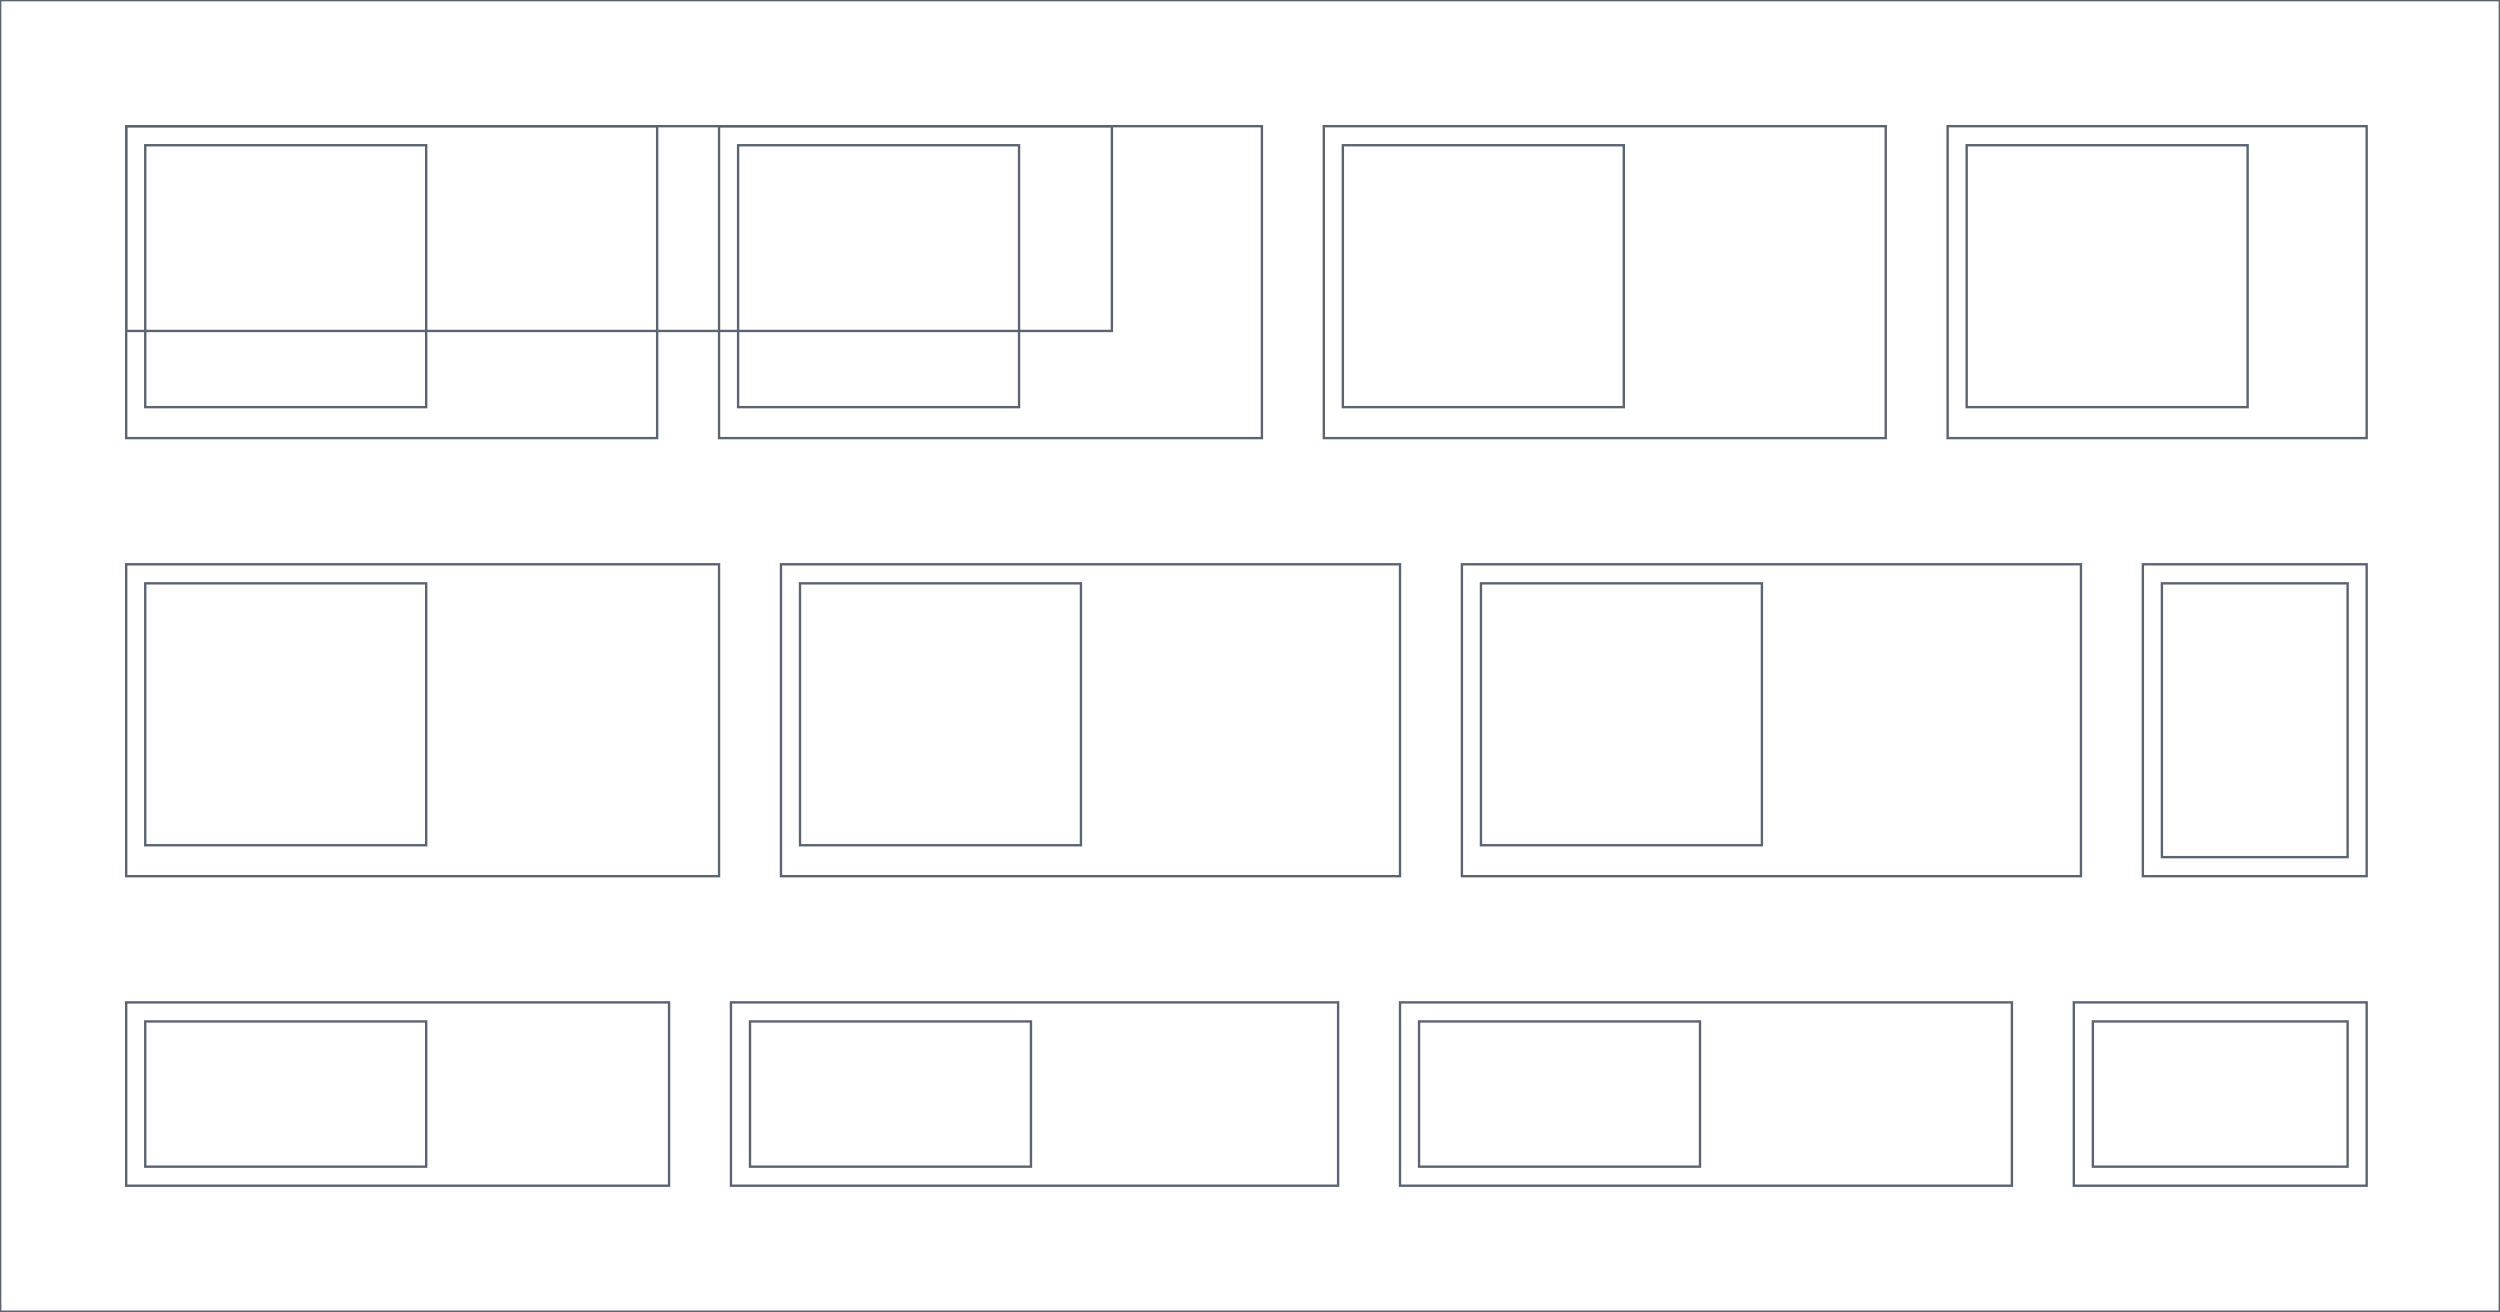
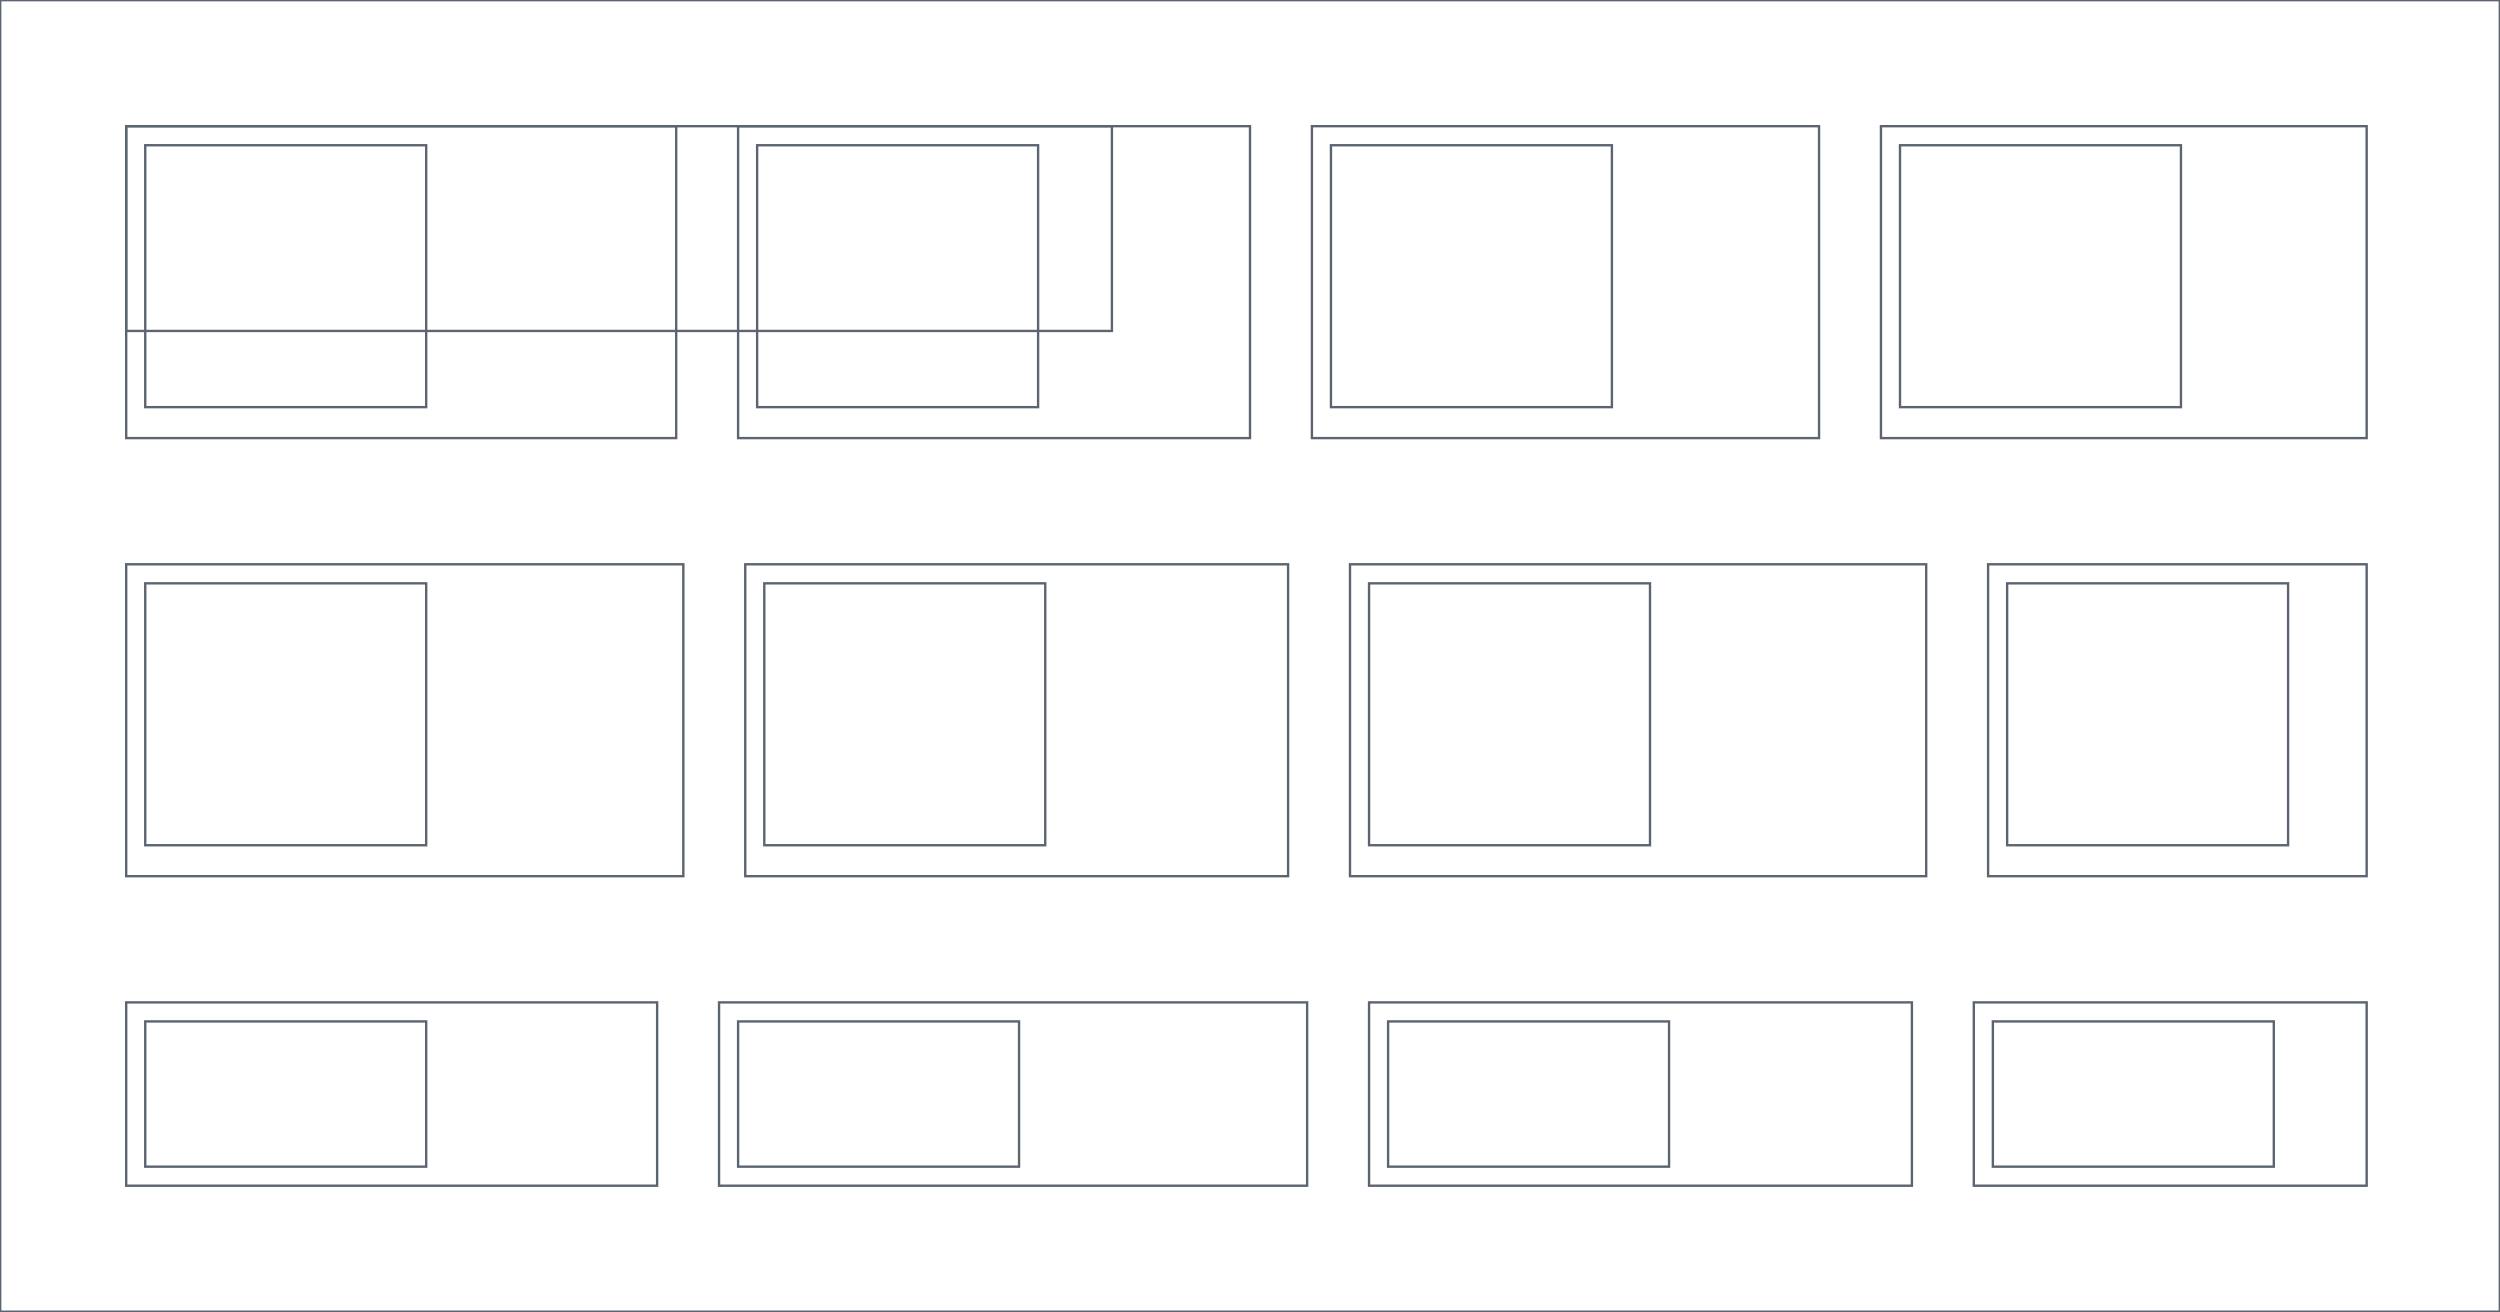
<svg xmlns="http://www.w3.org/2000/svg" width="1050" height="551" viewBox="0 0 1050 551">
  <rect x="0" y="0" width="1050" height="551" fill="none" stroke="#5B6470" stroke-width="1" />
  <rect x="0" y="0" width="1050" height="551" fill="none" stroke="#5B6470" stroke-width="1" />
  <rect x="53" y="53" width="414" height="86" fill="none" stroke="#5B6470" stroke-width="1" />
-   <rect x="53" y="53" width="223" height="131" fill="none" stroke="#5B6470" stroke-width="1" />
+   <rect x="53" y="53" width="231" height="131" fill="none" stroke="#5B6470" stroke-width="1" />
  <rect x="61" y="61" width="118" height="110" fill="none" stroke="#5B6470" stroke-width="1" />
-   <rect x="302" y="53" width="228" height="131" fill="none" stroke="#5B6470" stroke-width="1" />
-   <rect x="310" y="61" width="118" height="110" fill="none" stroke="#5B6470" stroke-width="1" />
-   <rect x="556" y="53" width="236" height="131" fill="none" stroke="#5B6470" stroke-width="1" />
-   <rect x="564" y="61" width="118" height="110" fill="none" stroke="#5B6470" stroke-width="1" />
-   <rect x="818" y="53" width="176" height="131" fill="none" stroke="#5B6470" stroke-width="1" />
-   <rect x="826" y="61" width="118" height="110" fill="none" stroke="#5B6470" stroke-width="1" />
-   <rect x="53" y="237" width="249" height="131" fill="none" stroke="#5B6470" stroke-width="1" />
+   <rect x="310" y="53" width="215" height="131" fill="none" stroke="#5B6470" stroke-width="1" />
+   <rect x="318" y="61" width="118" height="110" fill="none" stroke="#5B6470" stroke-width="1" />
+   <rect x="551" y="53" width="213" height="131" fill="none" stroke="#5B6470" stroke-width="1" />
+   <rect x="559" y="61" width="118" height="110" fill="none" stroke="#5B6470" stroke-width="1" />
+   <rect x="790" y="53" width="204" height="131" fill="none" stroke="#5B6470" stroke-width="1" />
+   <rect x="798" y="61" width="118" height="110" fill="none" stroke="#5B6470" stroke-width="1" />
+   <rect x="53" y="237" width="234" height="131" fill="none" stroke="#5B6470" stroke-width="1" />
  <rect x="61" y="245" width="118" height="110" fill="none" stroke="#5B6470" stroke-width="1" />
-   <rect x="328" y="237" width="260" height="131" fill="none" stroke="#5B6470" stroke-width="1" />
-   <rect x="336" y="245" width="118" height="110" fill="none" stroke="#5B6470" stroke-width="1" />
-   <rect x="614" y="237" width="260" height="131" fill="none" stroke="#5B6470" stroke-width="1" />
-   <rect x="622" y="245" width="118" height="110" fill="none" stroke="#5B6470" stroke-width="1" />
-   <rect x="900" y="237" width="94" height="131" fill="none" stroke="#5B6470" stroke-width="1" />
-   <rect x="908" y="245" width="78" height="115" fill="none" stroke="#5B6470" stroke-width="1" />
-   <rect x="53" y="421" width="228" height="77" fill="none" stroke="#5B6470" stroke-width="1" />
+   <rect x="313" y="237" width="228" height="131" fill="none" stroke="#5B6470" stroke-width="1" />
+   <rect x="321" y="245" width="118" height="110" fill="none" stroke="#5B6470" stroke-width="1" />
+   <rect x="567" y="237" width="242" height="131" fill="none" stroke="#5B6470" stroke-width="1" />
+   <rect x="575" y="245" width="118" height="110" fill="none" stroke="#5B6470" stroke-width="1" />
+   <rect x="835" y="237" width="159" height="131" fill="none" stroke="#5B6470" stroke-width="1" />
+   <rect x="843" y="245" width="118" height="110" fill="none" stroke="#5B6470" stroke-width="1" />
+   <rect x="53" y="421" width="223" height="77" fill="none" stroke="#5B6470" stroke-width="1" />
  <rect x="61" y="429" width="118" height="61" fill="none" stroke="#5B6470" stroke-width="1" />
-   <rect x="307" y="421" width="255" height="77" fill="none" stroke="#5B6470" stroke-width="1" />
-   <rect x="315" y="429" width="118" height="61" fill="none" stroke="#5B6470" stroke-width="1" />
-   <rect x="588" y="421" width="257" height="77" fill="none" stroke="#5B6470" stroke-width="1" />
-   <rect x="596" y="429" width="118" height="61" fill="none" stroke="#5B6470" stroke-width="1" />
-   <rect x="871" y="421" width="123" height="77" fill="none" stroke="#5B6470" stroke-width="1" />
-   <rect x="879" y="429" width="107" height="61" fill="none" stroke="#5B6470" stroke-width="1" />
+   <rect x="302" y="421" width="247" height="77" fill="none" stroke="#5B6470" stroke-width="1" />
+   <rect x="310" y="429" width="118" height="61" fill="none" stroke="#5B6470" stroke-width="1" />
+   <rect x="575" y="421" width="228" height="77" fill="none" stroke="#5B6470" stroke-width="1" />
+   <rect x="583" y="429" width="118" height="61" fill="none" stroke="#5B6470" stroke-width="1" />
+   <rect x="829" y="421" width="165" height="77" fill="none" stroke="#5B6470" stroke-width="1" />
+   <rect x="837" y="429" width="118" height="61" fill="none" stroke="#5B6470" stroke-width="1" />
</svg>
